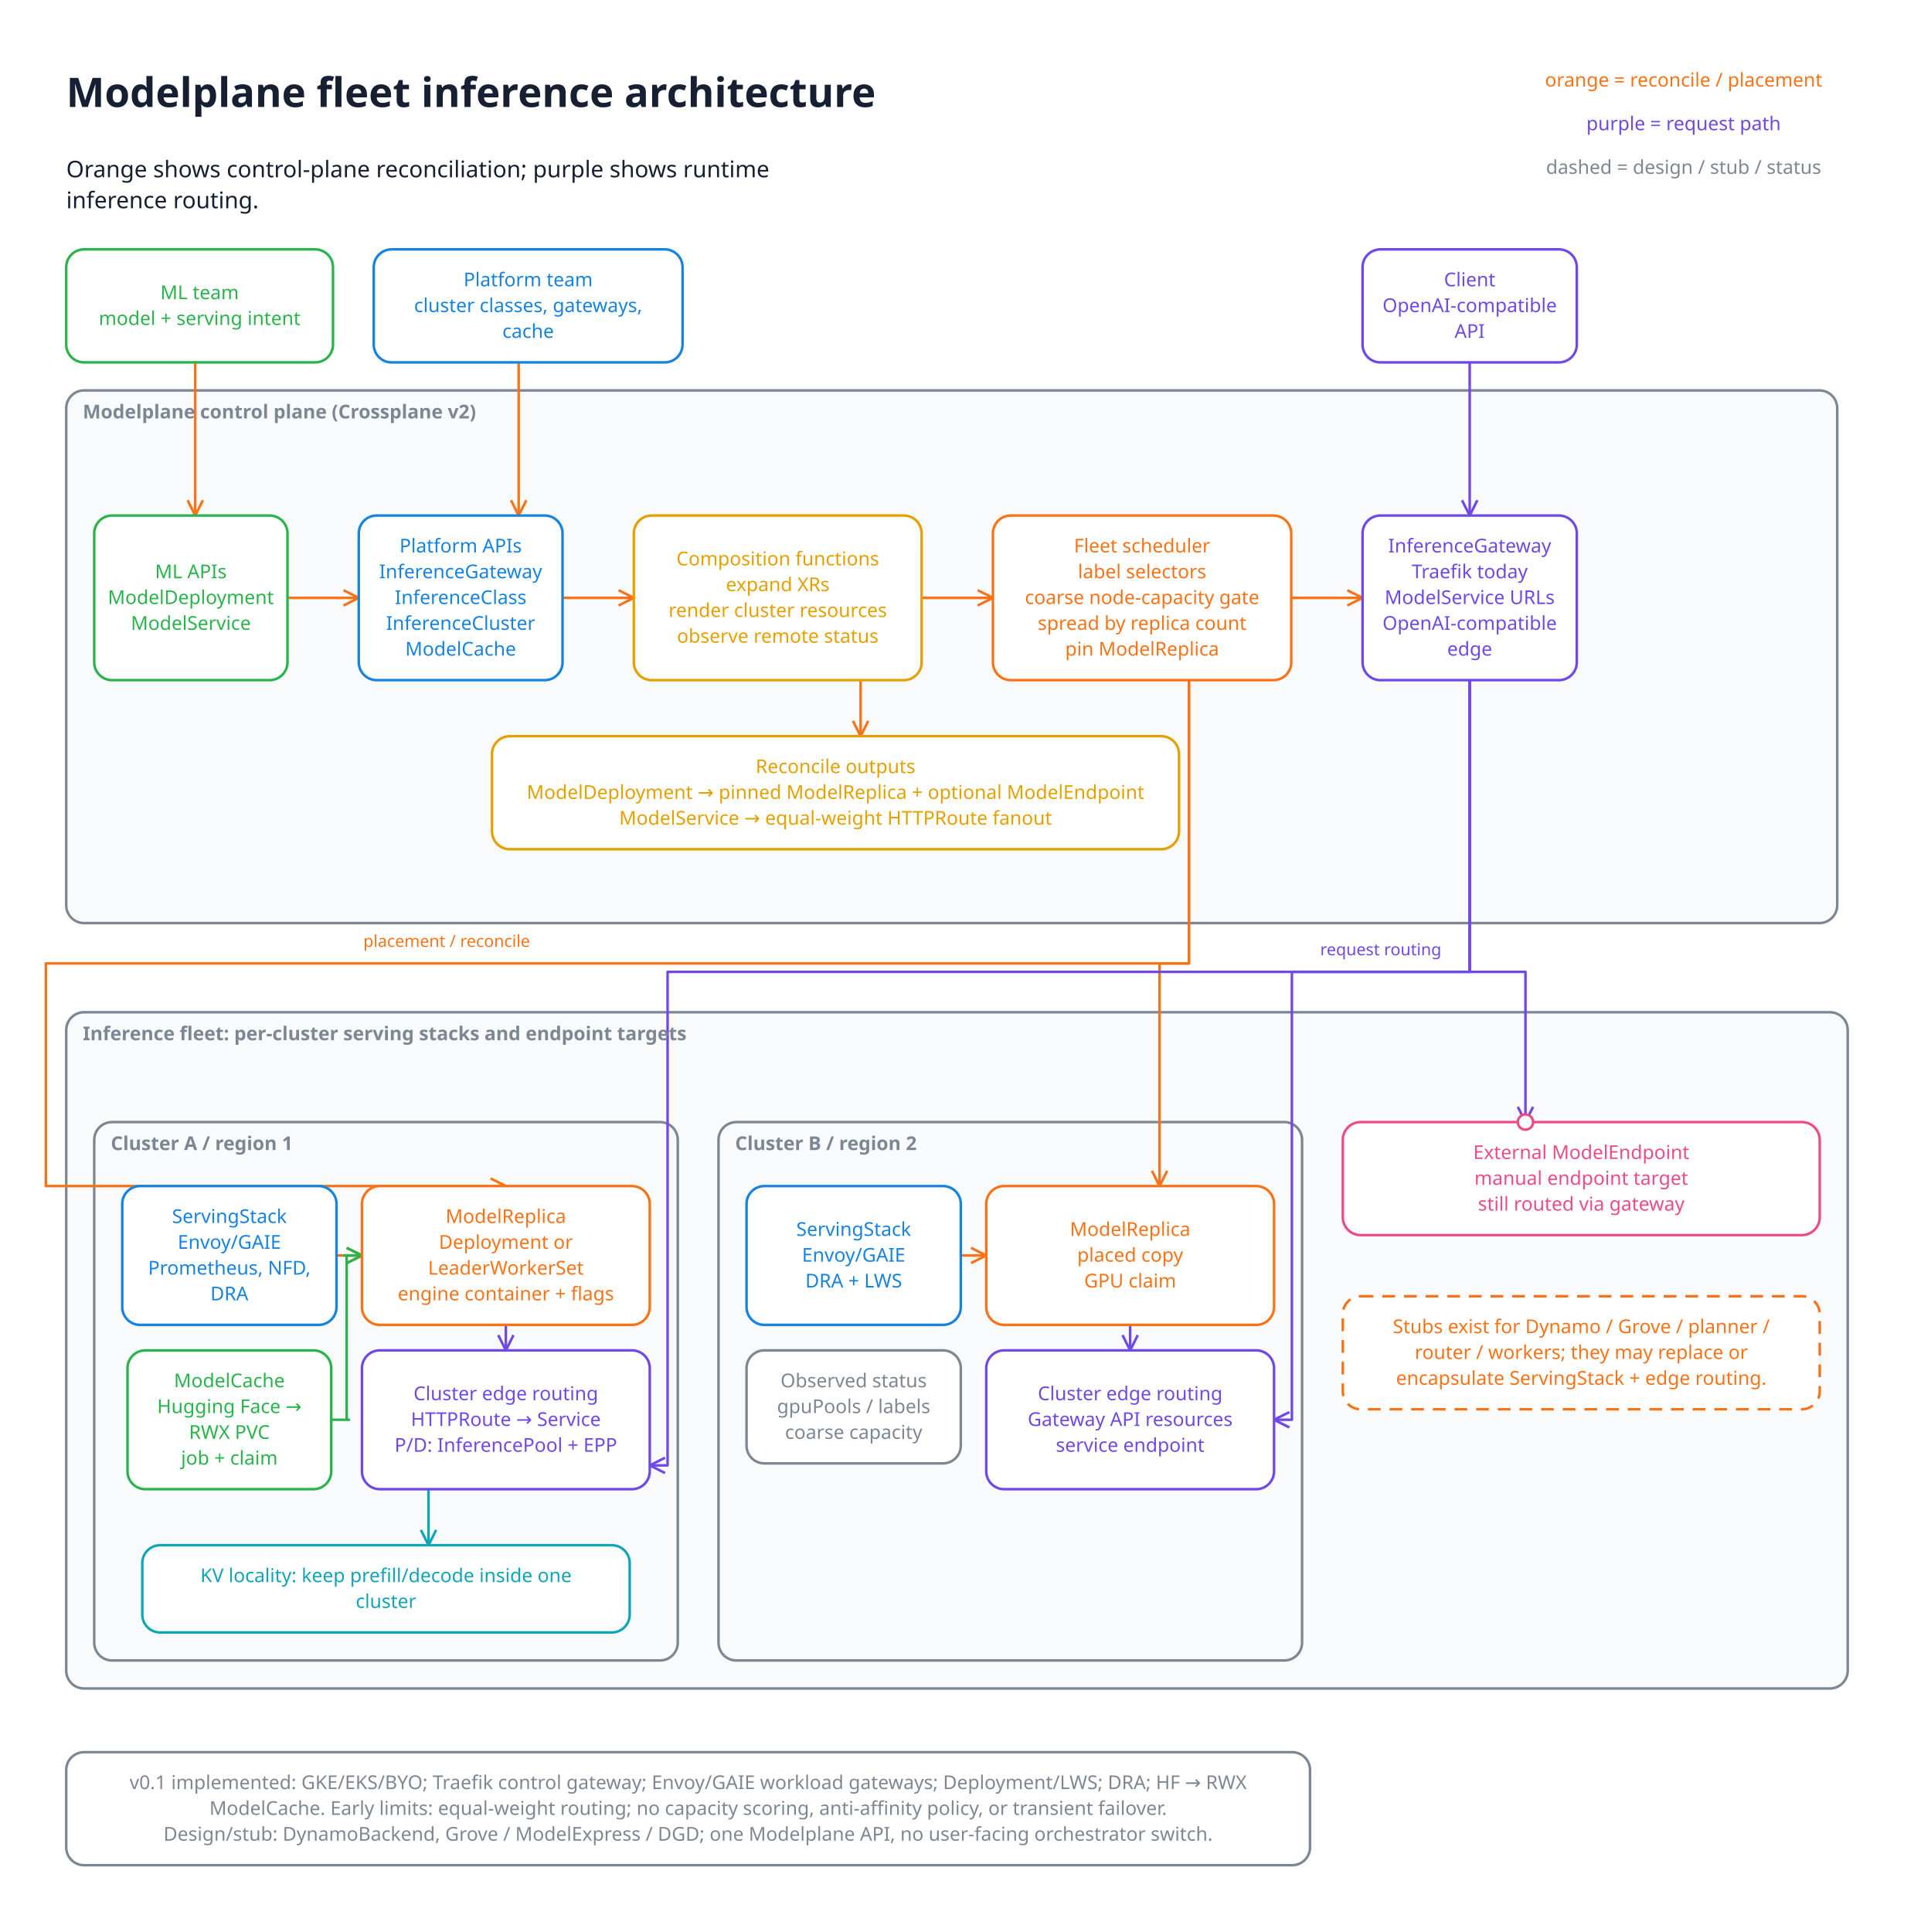
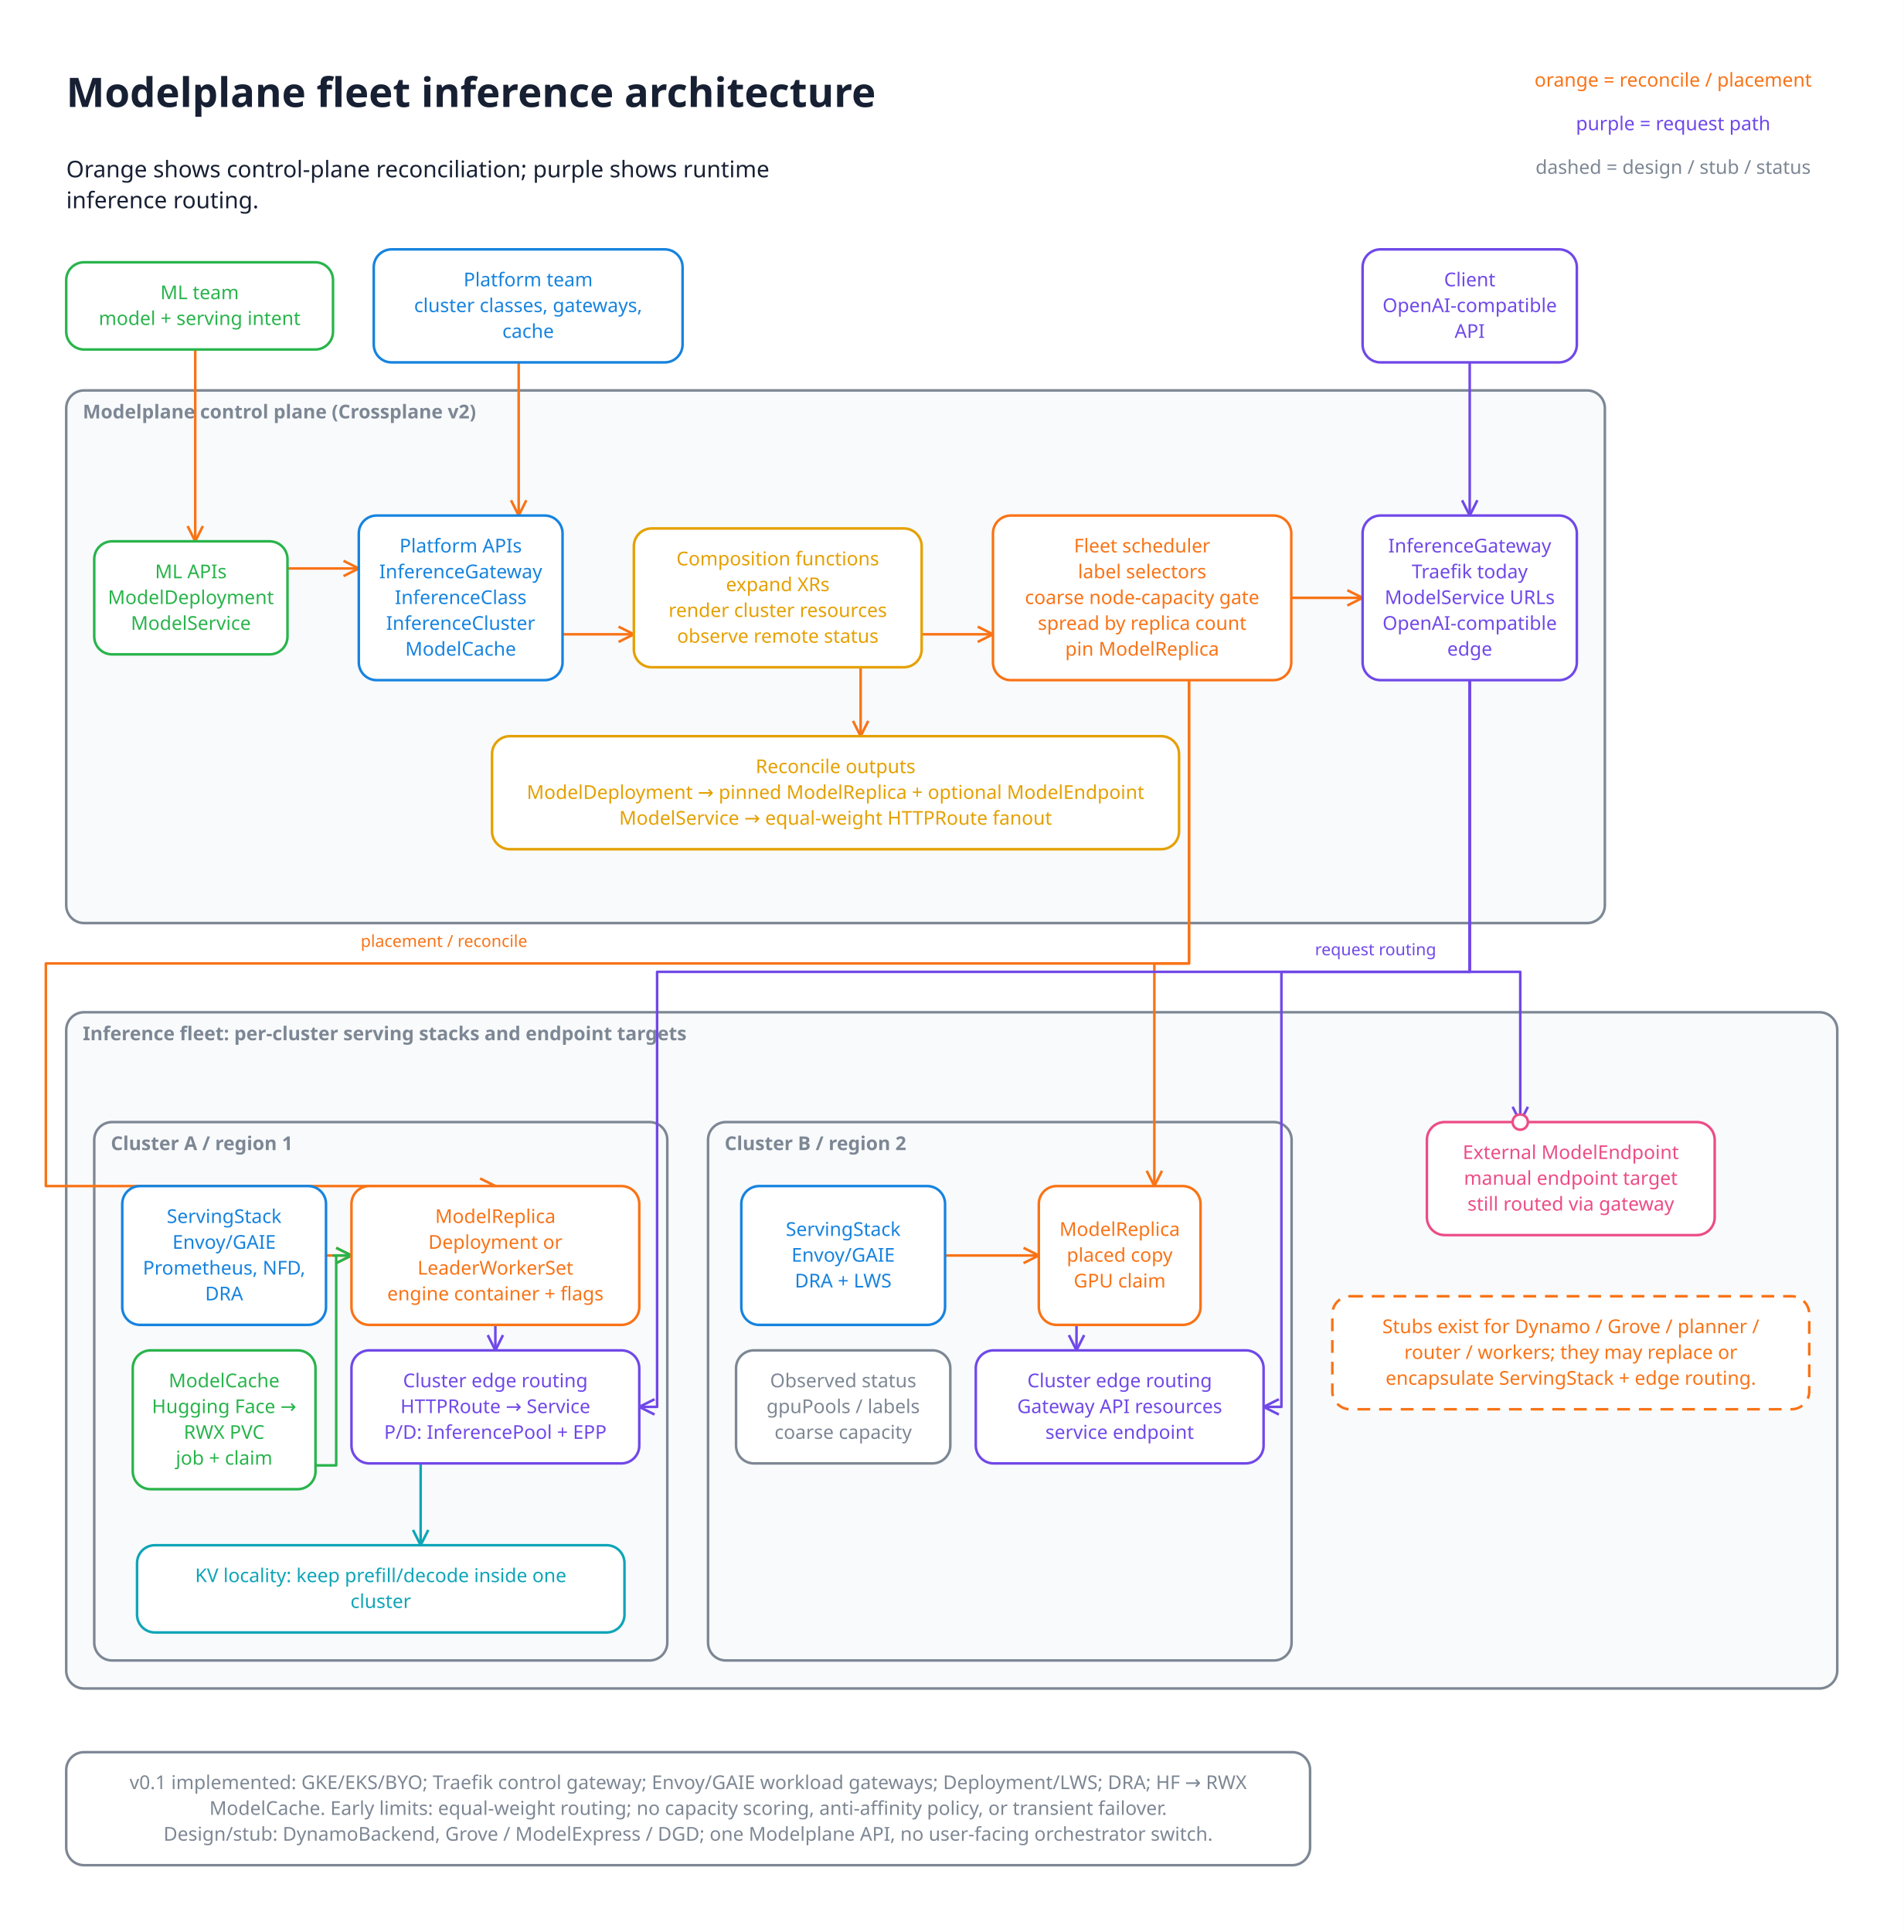
- <svg xmlns="http://www.w3.org/2000/svg" width="1503" height="1517" viewBox="0 0 1503 1517" role="img" aria-label="modelplane-fleet-inference">
+ <svg xmlns="http://www.w3.org/2000/svg" width="1495" height="1517" viewBox="0 0 1495 1517" role="img" aria-label="modelplane-fleet-inference">
  <rect width="100%" height="100%" fill="#ffffff" />
  <g id="boundaries">
-     <rect x="52" y="306.55" width="1390.75" height="418.25" rx="14" fill="#f8fafc" stroke="#7d8794" stroke-width="2" />
-     <rect x="52" y="794.8" width="1399" height="531" rx="14" fill="#f8fafc" stroke="#7d8794" stroke-width="2" />
-     <rect x="74" y="881.05" width="458.25" height="422.75" rx="14" fill="#f8fafc" stroke="#7d8794" stroke-width="2" />
-     <rect x="564.25" y="881.05" width="458.25" height="422.75" rx="14" fill="#f8fafc" stroke="#7d8794" stroke-width="2" />
+     <rect x="52" y="306.55" width="1208.25" height="418.25" rx="14" fill="#f8fafc" stroke="#7d8794" stroke-width="2" />
+     <rect x="52" y="794.8" width="1390.75" height="531" rx="14" fill="#f8fafc" stroke="#7d8794" stroke-width="2" />
+     <rect x="74" y="881.05" width="450" height="422.75" rx="14" fill="#f8fafc" stroke="#7d8794" stroke-width="2" />
+     <rect x="556" y="881.05" width="458.25" height="422.75" rx="14" fill="#f8fafc" stroke="#7d8794" stroke-width="2" />
  </g>
  <g id="corridor-dividers" />
  <g id="lines">
    <g data-line="$line-1">
-       <polyline points="225.75,469.425 281.75,469.425" fill="none" stroke="#f97316" stroke-width="2" stroke-linejoin="round" stroke-linecap="round" />
-       <path d="M 269.75 475.425 L 281.75 469.425 L 269.75 463.425" fill="none" stroke="#f97316" stroke-width="2" stroke-linejoin="round" />
+       <polyline points="225.75,446.345 281.75,446.345" fill="none" stroke="#f97316" stroke-width="2" stroke-linejoin="round" stroke-linecap="round" />
+       <path d="M 269.75 452.345 L 281.75 446.345 L 269.75 440.345" fill="none" stroke="#f97316" stroke-width="2" stroke-linejoin="round" />
    </g>
    <g data-line="$line-2">
-       <polyline points="441.75,469.425 497.75,469.425" fill="none" stroke="#f97316" stroke-width="2" stroke-linejoin="round" stroke-linecap="round" />
-       <path d="M 485.75 475.425 L 497.75 469.425 L 485.75 463.425" fill="none" stroke="#f97316" stroke-width="2" stroke-linejoin="round" />
+       <polyline points="441.75,498.045 497.75,498.045" fill="none" stroke="#f97316" stroke-width="2" stroke-linejoin="round" stroke-linecap="round" />
+       <path d="M 485.75 504.045 L 497.75 498.045 L 485.75 492.045" fill="none" stroke="#f97316" stroke-width="2" stroke-linejoin="round" />
    </g>
    <g data-line="$line-3">
-       <polyline points="723.75,469.425 779.75,469.425" fill="none" stroke="#f97316" stroke-width="2" stroke-linejoin="round" stroke-linecap="round" />
-       <path d="M 767.75 475.425 L 779.75 469.425 L 767.75 463.425" fill="none" stroke="#f97316" stroke-width="2" stroke-linejoin="round" />
+       <polyline points="723.75,498.045 779.75,498.045" fill="none" stroke="#f97316" stroke-width="2" stroke-linejoin="round" stroke-linecap="round" />
+       <path d="M 767.75 504.045 L 779.75 498.045 L 767.75 492.045" fill="none" stroke="#f97316" stroke-width="2" stroke-linejoin="round" />
    </g>
    <g data-line="$line-4">
      <polyline points="1014,469.425 1070,469.425" fill="none" stroke="#f97316" stroke-width="2" stroke-linejoin="round" stroke-linecap="round" />
      <path d="M 1058 475.425 L 1070 469.425 L 1058 463.425" fill="none" stroke="#f97316" stroke-width="2" stroke-linejoin="round" />
    </g>
    <g data-line="$line-5">
-       <polyline points="675.827,534.05 675.827,578.05" fill="none" stroke="#f97316" stroke-width="2" stroke-linejoin="round" stroke-linecap="round" />
+       <polyline points="675.827,523.925 675.827,578.05" fill="none" stroke="#f97316" stroke-width="2" stroke-linejoin="round" stroke-linecap="round" />
      <path d="M 669.827 566.05 L 675.827 578.05 L 681.827 566.05" fill="none" stroke="#f97316" stroke-width="2" stroke-linejoin="round" />
    </g>
    <g data-line="edge-to-locality">
-       <polyline points="336.518,1169.3 336.518,1213.3" fill="none" stroke="#0ea5b7" stroke-width="2" stroke-linejoin="round" stroke-linecap="round" />
-       <path d="M 330.518 1201.3 L 336.518 1213.3 L 342.518 1201.3" fill="none" stroke="#0ea5b7" stroke-width="2" stroke-linejoin="round" />
+       <polyline points="330.33,1149.05 330.33,1213.3" fill="none" stroke="#0ea5b7" stroke-width="2" stroke-linejoin="round" stroke-linecap="round" />
+       <path d="M 324.33 1201.3 L 330.33 1213.3 L 336.33 1201.3" fill="none" stroke="#0ea5b7" stroke-width="2" stroke-linejoin="round" />
    </g>
    <g data-line="stack-to-replica">
-       <polyline points="264.25,985.8 272.25,985.8 278.25,985.8 270.25,985.8 284.25,985.8" fill="none" stroke="#f97316" stroke-width="2" stroke-linejoin="round" stroke-linecap="round" />
-       <path d="M 272.25 991.8 L 284.25 985.8 L 272.25 979.8" fill="none" stroke="#f97316" stroke-width="2" stroke-linejoin="round" />
+       <polyline points="256,985.8 264,985.8 270,985.8 262,985.8 276,985.8" fill="none" stroke="#f97316" stroke-width="2" stroke-linejoin="round" stroke-linecap="round" />
+       <path d="M 264 991.8 L 276 985.8 L 264 979.8" fill="none" stroke="#f97316" stroke-width="2" stroke-linejoin="round" />
    </g>
    <g data-line="cache-to-replica">
-       <polyline points="260.125,1114.8 274.125,1114.8 272.25,1114.8 272.25,985.8 270.25,985.8 284.25,985.8" fill="none" stroke="#28b44b" stroke-width="2" stroke-linejoin="round" stroke-linecap="round" />
-       <path d="M 272.25 991.8 L 284.25 985.8 L 272.25 979.8" fill="none" stroke="#28b44b" stroke-width="2" stroke-linejoin="round" />
+       <polyline points="247.75,1150.614 264,1150.614 264,985.8 262,985.8 276,985.8" fill="none" stroke="#28b44b" stroke-width="2" stroke-linejoin="round" stroke-linecap="round" />
+       <path d="M 264 991.8 L 276 985.8 L 264 979.8" fill="none" stroke="#28b44b" stroke-width="2" stroke-linejoin="round" />
    </g>
    <g data-line="replica-to-edge">
-       <polyline points="397.25,1040.3 397.25,1054.3 397.25,1046.3 397.25,1060.3" fill="none" stroke="#7048e8" stroke-width="2" stroke-linejoin="round" stroke-linecap="round" />
-       <path d="M 391.25 1048.3 L 397.25 1060.3 L 403.25 1048.3" fill="none" stroke="#7048e8" stroke-width="2" stroke-linejoin="round" />
+       <polyline points="389,1040.3 389,1054.3 389,1046.3 389,1060.3" fill="none" stroke="#7048e8" stroke-width="2" stroke-linejoin="round" stroke-linecap="round" />
+       <path d="M 383 1048.3 L 389 1060.3 L 395 1048.3" fill="none" stroke="#7048e8" stroke-width="2" stroke-linejoin="round" />
    </g>
    <g data-line="stack-to-replica">
-       <polyline points="754.5,985.8 768.5,985.8 760.5,985.8 774.5,985.8" fill="none" stroke="#f97316" stroke-width="2" stroke-linejoin="round" stroke-linecap="round" />
-       <path d="M 762.5 991.8 L 774.5 985.8 L 762.5 979.8" fill="none" stroke="#f97316" stroke-width="2" stroke-linejoin="round" />
+       <polyline points="742.125,985.8 815.75,985.8" fill="none" stroke="#f97316" stroke-width="2" stroke-linejoin="round" stroke-linecap="round" />
+       <path d="M 803.75 991.8 L 815.75 985.8 L 803.75 979.8" fill="none" stroke="#f97316" stroke-width="2" stroke-linejoin="round" />
    </g>
    <g data-line="replica-to-edge">
-       <polyline points="887.5,1040.3 887.5,1054.3 887.5,1046.3 887.5,1060.3" fill="none" stroke="#7048e8" stroke-width="2" stroke-linejoin="round" stroke-linecap="round" />
-       <path d="M 881.5 1048.3 L 887.5 1060.3 L 893.5 1048.3" fill="none" stroke="#7048e8" stroke-width="2" stroke-linejoin="round" />
+       <polyline points="845.35,1040.3 845.35,1054.3 845.35,1046.3 845.35,1060.3" fill="none" stroke="#7048e8" stroke-width="2" stroke-linejoin="round" stroke-linecap="round" />
+       <path d="M 839.35 1048.3 L 845.35 1060.3 L 851.35 1048.3" fill="none" stroke="#7048e8" stroke-width="2" stroke-linejoin="round" />
    </g>
    <g data-line="place-cluster-a">
-       <polyline points="933.686,534.05 933.686,694.05 933.686,756.5 665.468,756.5 36,756.5 36,931.3 397.25,931.3" fill="none" stroke="#f97316" stroke-width="2" stroke-linejoin="round" stroke-linecap="round" />
-       <path d="M 385.25 937.3 L 397.25 931.3 L 385.25 925.3" fill="none" stroke="#f97316" stroke-width="2" stroke-linejoin="round" />
+       <polyline points="933.686,534.05 933.686,694.05 933.686,756.5 661.343,756.5 36,756.5 36,931.3 389,931.3" fill="none" stroke="#f97316" stroke-width="2" stroke-linejoin="round" stroke-linecap="round" />
+       <path d="M 377 937.3 L 389 931.3 L 377 925.3" fill="none" stroke="#f97316" stroke-width="2" stroke-linejoin="round" />
    </g>
    <g data-line="place-cluster-b">
-       <polyline points="933.686,534.05 933.686,694.05 933.686,756.5 910.593,756.5 910.593,806.8 910.593,931.3" fill="none" stroke="#f97316" stroke-width="2" stroke-linejoin="round" stroke-linecap="round" />
-       <path d="M 904.593 919.3 L 910.593 931.3 L 916.593 919.3" fill="none" stroke="#f97316" stroke-width="2" stroke-linejoin="round" />
+       <polyline points="933.686,534.05 933.686,694.05 933.686,756.5 906.468,756.5 906.468,806.8 906.468,931.3" fill="none" stroke="#f97316" stroke-width="2" stroke-linejoin="round" stroke-linecap="round" />
+       <path d="M 900.468 919.3 L 906.468 931.3 L 912.468 919.3" fill="none" stroke="#f97316" stroke-width="2" stroke-linejoin="round" />
    </g>
    <g data-line="request-cluster-a">
-       <polyline points="1154.125,534.05 1154.125,694.05 1154.125,763.1 524.25,763.1 524.25,1150.614 510.25,1150.614" fill="none" stroke="#7048e8" stroke-width="2" stroke-linejoin="round" stroke-linecap="round" />
-       <path d="M 522.25 1144.614 L 510.25 1150.614 L 522.25 1156.614" fill="none" stroke="#7048e8" stroke-width="2" stroke-linejoin="round" />
+       <polyline points="1154.125,534.05 1154.125,694.05 1154.125,763.1 516,763.1 516,1104.675 502,1104.675" fill="none" stroke="#7048e8" stroke-width="2" stroke-linejoin="round" stroke-linecap="round" />
+       <path d="M 514 1098.675 L 502 1104.675 L 514 1110.675" fill="none" stroke="#7048e8" stroke-width="2" stroke-linejoin="round" />
    </g>
    <g data-line="request-cluster-b">
-       <polyline points="1154.125,534.05 1154.125,694.05 1154.125,763.1 1014.5,763.1 1014.5,1114.8 1000.5,1114.8" fill="none" stroke="#7048e8" stroke-width="2" stroke-linejoin="round" stroke-linecap="round" />
-       <path d="M 1012.5 1108.8 L 1000.5 1114.8 L 1012.5 1120.8" fill="none" stroke="#7048e8" stroke-width="2" stroke-linejoin="round" />
+       <polyline points="1154.125,534.05 1154.125,694.05 1154.125,763.1 1006.25,763.1 1006.25,1104.675 992.25,1104.675" fill="none" stroke="#7048e8" stroke-width="2" stroke-linejoin="round" stroke-linecap="round" />
+       <path d="M 1004.25 1098.675 L 992.25 1104.675 L 1004.25 1110.675" fill="none" stroke="#7048e8" stroke-width="2" stroke-linejoin="round" />
    </g>
    <g data-line="request-external">
-       <polyline points="1154.125,534.05 1154.125,694.05 1154.125,763.1 1197.938,763.1 1197.938,818.8 1197.938,881.05" fill="none" stroke="#7048e8" stroke-width="2" stroke-linejoin="round" stroke-linecap="round" />
-       <path d="M 1191.938 869.05 L 1197.938 881.05 L 1203.938 869.05" fill="none" stroke="#7048e8" stroke-width="2" stroke-linejoin="round" />
+       <polyline points="1154.125,534.05 1154.125,694.05 1154.125,763.1 1193.812,763.1 1193.812,818.8 1193.812,881.05" fill="none" stroke="#7048e8" stroke-width="2" stroke-linejoin="round" stroke-linecap="round" />
+       <path d="M 1187.812 869.05 L 1193.812 881.05 L 1199.812 869.05" fill="none" stroke="#7048e8" stroke-width="2" stroke-linejoin="round" />
    </g>
    <g data-line="$line-17">
-       <polyline points="153.312,284.55 153.312,298.55 153.312,283.55 153.312,404.8" fill="none" stroke="#f97316" stroke-width="2" stroke-linejoin="round" stroke-linecap="round" />
-       <path d="M 147.312 392.8 L 153.312 404.8 L 159.312 392.8" fill="none" stroke="#f97316" stroke-width="2" stroke-linejoin="round" />
+       <polyline points="153.312,274.425 153.312,288.425 153.312,283.55 153.312,425.05" fill="none" stroke="#f97316" stroke-width="2" stroke-linejoin="round" stroke-linecap="round" />
+       <path d="M 147.312 413.05 L 153.312 425.05 L 159.312 413.05" fill="none" stroke="#f97316" stroke-width="2" stroke-linejoin="round" />
    </g>
    <g data-line="$line-18">
      <polyline points="407.304,284.55 407.304,298.55 407.304,295.55 407.304,404.8" fill="none" stroke="#f97316" stroke-width="2" stroke-linejoin="round" stroke-linecap="round" />
      <path d="M 401.304 392.8 L 407.304 404.8 L 413.304 392.8" fill="none" stroke="#f97316" stroke-width="2" stroke-linejoin="round" />
    </g>
    <g data-line="$line-19">
      <polyline points="1154.125,284.55 1154.125,404.8" fill="none" stroke="#7048e8" stroke-width="2" stroke-linejoin="round" stroke-linecap="round" />
      <path d="M 1148.125 392.8 L 1154.125 404.8 L 1160.125 392.8" fill="none" stroke="#7048e8" stroke-width="2" stroke-linejoin="round" />
    </g>
  </g>
  <g id="objects">
-     <rect x="52" y="195.8" width="209.5" height="88.75" rx="14" fill="#ffffff" stroke="#28b44b" stroke-width="2" />
+     <rect x="52" y="205.925" width="209.5" height="68.5" rx="14" fill="#ffffff" stroke="#28b44b" stroke-width="2" />
    <rect x="293.5" y="195.8" width="242.5" height="88.75" rx="14" fill="#ffffff" stroke="#1683df" stroke-width="2" />
    <rect x="1070" y="195.8" width="168.25" height="88.75" rx="14" fill="#ffffff" stroke="#7048e8" stroke-width="2" />
-     <rect x="74" y="404.8" width="151.75" height="129.25" rx="14" fill="#ffffff" stroke="#28b44b" stroke-width="2" />
+     <rect x="74" y="425.05" width="151.75" height="88.75" rx="14" fill="#ffffff" stroke="#28b44b" stroke-width="2" />
    <rect x="281.75" y="404.8" width="160" height="129.25" rx="14" fill="#ffffff" stroke="#1683df" stroke-width="2" />
-     <rect x="497.75" y="404.8" width="226" height="129.25" rx="14" fill="#ffffff" stroke="#e5a000" stroke-width="2" />
+     <rect x="497.75" y="414.925" width="226" height="109" rx="14" fill="#ffffff" stroke="#e5a000" stroke-width="2" />
    <rect x="779.75" y="404.8" width="234.25" height="129.25" rx="14" fill="#ffffff" stroke="#f97316" stroke-width="2" />
    <rect x="1070" y="404.8" width="168.25" height="129.25" rx="14" fill="#ffffff" stroke="#7048e8" stroke-width="2" />
    <rect x="386.375" y="578.05" width="539.5" height="88.75" rx="14" fill="#ffffff" stroke="#e5a000" stroke-width="2" />
-     <rect x="96" y="931.3" width="168.25" height="109" rx="14" fill="#ffffff" stroke="#1683df" stroke-width="2" />
-     <rect x="284.25" y="931.3" width="226" height="109" rx="14" fill="#ffffff" stroke="#f97316" stroke-width="2" />
-     <rect x="100.125" y="1060.3" width="160" height="109" rx="14" fill="#ffffff" stroke="#28b44b" stroke-width="2" />
-     <rect x="284.25" y="1060.3" width="226" height="109" rx="14" fill="#ffffff" stroke="#7048e8" stroke-width="2" />
-     <rect x="111.75" y="1213.3" width="382.75" height="68.5" rx="14" fill="#ffffff" stroke="#0ea5b7" stroke-width="2" />
-     <rect x="586.25" y="931.3" width="168.25" height="109" rx="14" fill="#ffffff" stroke="#1683df" stroke-width="2" />
-     <rect x="774.5" y="931.3" width="226" height="109" rx="14" fill="#ffffff" stroke="#f97316" stroke-width="2" />
-     <rect x="586.25" y="1060.3" width="168.25" height="88.75" rx="14" fill="#ffffff" stroke="#7d8794" stroke-width="2" />
-     <rect x="774.5" y="1060.3" width="226" height="109" rx="14" fill="#ffffff" stroke="#7048e8" stroke-width="2" />
-     <rect x="1054.5" y="881.05" width="374.5" height="88.75" rx="14" fill="#ffffff" stroke="#ec4c86" stroke-width="2" />
-     <rect x="1054.5" y="1017.8" width="374.5" height="88.75" rx="14" fill="#ffffff" stroke="#f97316" stroke-width="2" stroke-dasharray="10 7" />
+     <rect x="96" y="931.3" width="160" height="109" rx="14" fill="#ffffff" stroke="#1683df" stroke-width="2" />
+     <rect x="276" y="931.3" width="226" height="109" rx="14" fill="#ffffff" stroke="#f97316" stroke-width="2" />
+     <rect x="104.25" y="1060.3" width="143.5" height="109" rx="14" fill="#ffffff" stroke="#28b44b" stroke-width="2" />
+     <rect x="276" y="1060.3" width="226" height="88.75" rx="14" fill="#ffffff" stroke="#7048e8" stroke-width="2" />
+     <rect x="107.625" y="1213.3" width="382.75" height="68.5" rx="14" fill="#ffffff" stroke="#0ea5b7" stroke-width="2" />
+     <rect x="582.125" y="931.3" width="160" height="109" rx="14" fill="#ffffff" stroke="#1683df" stroke-width="2" />
+     <rect x="815.75" y="931.3" width="127" height="109" rx="14" fill="#ffffff" stroke="#f97316" stroke-width="2" />
+     <rect x="578" y="1060.3" width="168.25" height="88.75" rx="14" fill="#ffffff" stroke="#7d8794" stroke-width="2" />
+     <rect x="766.25" y="1060.3" width="226" height="88.75" rx="14" fill="#ffffff" stroke="#7048e8" stroke-width="2" />
+     <rect x="1120.5" y="881.05" width="226" height="88.75" rx="14" fill="#ffffff" stroke="#ec4c86" stroke-width="2" />
+     <rect x="1046.25" y="1017.8" width="374.5" height="88.75" rx="14" fill="#ffffff" stroke="#f97316" stroke-width="2" stroke-dasharray="10 7" />
    <rect x="52" y="1375.8" width="976.75" height="88.75" rx="14" fill="#ffffff" stroke="#7d8794" stroke-width="2" />
  </g>
  <g id="ports">
-     <circle cx="1197.938" cy="881.05" r="6" fill="white" stroke="#ec4c86" stroke-width="2" />
+     <circle cx="1193.812" cy="881.05" r="6" fill="white" stroke="#ec4c86" stroke-width="2" />
  </g>
  <g id="text">
    <text x="52" y="84" text-anchor="start" fill="#172033" font-family="ui-rounded, 'Comic Sans MS', sans-serif" font-size="32" font-weight="700">Modelplane fleet inference architecture</text>
    <text x="52" y="139.2" text-anchor="start" fill="#172033" font-family="ui-rounded, 'Comic Sans MS', sans-serif" font-size="18" font-weight="450">Orange shows control-plane reconciliation; purple shows runtime</text>
    <text x="52" y="163.5" text-anchor="start" fill="#172033" font-family="ui-rounded, 'Comic Sans MS', sans-serif" font-size="18" font-weight="450">inference routing.</text>
-     <text x="1322.125" y="68" text-anchor="middle" fill="#f97316" font-family="ui-rounded, 'Comic Sans MS', sans-serif" font-size="15" font-weight="450">orange = reconcile / placement</text>
-     <text x="1322.125" y="102.25" text-anchor="middle" fill="#7048e8" font-family="ui-rounded, 'Comic Sans MS', sans-serif" font-size="15" font-weight="450">purple = request path</text>
-     <text x="1322.125" y="136.5" text-anchor="middle" fill="#7d8794" font-family="ui-rounded, 'Comic Sans MS', sans-serif" font-size="15" font-weight="450">dashed = design / stub / status</text>
+     <text x="1313.875" y="68" text-anchor="middle" fill="#f97316" font-family="ui-rounded, 'Comic Sans MS', sans-serif" font-size="15" font-weight="450">orange = reconcile / placement</text>
+     <text x="1313.875" y="102.25" text-anchor="middle" fill="#7048e8" font-family="ui-rounded, 'Comic Sans MS', sans-serif" font-size="15" font-weight="450">purple = request path</text>
+     <text x="1313.875" y="136.5" text-anchor="middle" fill="#7d8794" font-family="ui-rounded, 'Comic Sans MS', sans-serif" font-size="15" font-weight="450">dashed = design / stub / status</text>
    <text x="156.75" y="234.925" text-anchor="middle" fill="#28b44b" font-family="ui-rounded, 'Comic Sans MS', sans-serif" font-size="15" font-weight="450">ML team</text>
    <text x="156.75" y="255.175" text-anchor="middle" fill="#28b44b" font-family="ui-rounded, 'Comic Sans MS', sans-serif" font-size="15" font-weight="450">model + serving intent</text>
    <text x="414.75" y="224.8" text-anchor="middle" fill="#1683df" font-family="ui-rounded, 'Comic Sans MS', sans-serif" font-size="15" font-weight="450">Platform team</text>
    <text x="414.75" y="245.05" text-anchor="middle" fill="#1683df" font-family="ui-rounded, 'Comic Sans MS', sans-serif" font-size="15" font-weight="450">cluster classes, gateways,</text>
    <text x="414.75" y="265.3" text-anchor="middle" fill="#1683df" font-family="ui-rounded, 'Comic Sans MS', sans-serif" font-size="15" font-weight="450">cache</text>
    <text x="1154.125" y="224.8" text-anchor="middle" fill="#7048e8" font-family="ui-rounded, 'Comic Sans MS', sans-serif" font-size="15" font-weight="450">Client</text>
    <text x="1154.125" y="245.05" text-anchor="middle" fill="#7048e8" font-family="ui-rounded, 'Comic Sans MS', sans-serif" font-size="15" font-weight="450">OpenAI-compatible</text>
    <text x="1154.125" y="265.3" text-anchor="middle" fill="#7048e8" font-family="ui-rounded, 'Comic Sans MS', sans-serif" font-size="15" font-weight="450">API</text>
    <text x="65" y="328.55" text-anchor="start" fill="#7d8794" font-family="ui-rounded, 'Comic Sans MS', sans-serif" font-size="15" font-weight="700">Modelplane control plane (Crossplane v2)</text>
    <text x="149.875" y="454.05" text-anchor="middle" fill="#28b44b" font-family="ui-rounded, 'Comic Sans MS', sans-serif" font-size="15" font-weight="450">ML APIs</text>
    <text x="149.875" y="474.3" text-anchor="middle" fill="#28b44b" font-family="ui-rounded, 'Comic Sans MS', sans-serif" font-size="15" font-weight="450">ModelDeployment</text>
    <text x="149.875" y="494.55" text-anchor="middle" fill="#28b44b" font-family="ui-rounded, 'Comic Sans MS', sans-serif" font-size="15" font-weight="450">ModelService</text>
    <text x="361.75" y="433.8" text-anchor="middle" fill="#1683df" font-family="ui-rounded, 'Comic Sans MS', sans-serif" font-size="15" font-weight="450">Platform APIs</text>
    <text x="361.75" y="454.05" text-anchor="middle" fill="#1683df" font-family="ui-rounded, 'Comic Sans MS', sans-serif" font-size="15" font-weight="450">InferenceGateway</text>
    <text x="361.75" y="474.3" text-anchor="middle" fill="#1683df" font-family="ui-rounded, 'Comic Sans MS', sans-serif" font-size="15" font-weight="450">InferenceClass</text>
    <text x="361.75" y="494.55" text-anchor="middle" fill="#1683df" font-family="ui-rounded, 'Comic Sans MS', sans-serif" font-size="15" font-weight="450">InferenceCluster</text>
    <text x="361.75" y="514.8" text-anchor="middle" fill="#1683df" font-family="ui-rounded, 'Comic Sans MS', sans-serif" font-size="15" font-weight="450">ModelCache</text>
    <text x="610.75" y="443.925" text-anchor="middle" fill="#e5a000" font-family="ui-rounded, 'Comic Sans MS', sans-serif" font-size="15" font-weight="450">Composition functions</text>
    <text x="610.75" y="464.175" text-anchor="middle" fill="#e5a000" font-family="ui-rounded, 'Comic Sans MS', sans-serif" font-size="15" font-weight="450">expand XRs</text>
    <text x="610.75" y="484.425" text-anchor="middle" fill="#e5a000" font-family="ui-rounded, 'Comic Sans MS', sans-serif" font-size="15" font-weight="450">render cluster resources</text>
    <text x="610.75" y="504.675" text-anchor="middle" fill="#e5a000" font-family="ui-rounded, 'Comic Sans MS', sans-serif" font-size="15" font-weight="450">observe remote status</text>
    <text x="896.875" y="433.8" text-anchor="middle" fill="#f97316" font-family="ui-rounded, 'Comic Sans MS', sans-serif" font-size="15" font-weight="450">Fleet scheduler</text>
    <text x="896.875" y="454.05" text-anchor="middle" fill="#f97316" font-family="ui-rounded, 'Comic Sans MS', sans-serif" font-size="15" font-weight="450">label selectors</text>
    <text x="896.875" y="474.3" text-anchor="middle" fill="#f97316" font-family="ui-rounded, 'Comic Sans MS', sans-serif" font-size="15" font-weight="450">coarse node-capacity gate</text>
    <text x="896.875" y="494.55" text-anchor="middle" fill="#f97316" font-family="ui-rounded, 'Comic Sans MS', sans-serif" font-size="15" font-weight="450">spread by replica count</text>
    <text x="896.875" y="514.8" text-anchor="middle" fill="#f97316" font-family="ui-rounded, 'Comic Sans MS', sans-serif" font-size="15" font-weight="450">pin ModelReplica</text>
    <text x="1154.125" y="433.8" text-anchor="middle" fill="#7048e8" font-family="ui-rounded, 'Comic Sans MS', sans-serif" font-size="15" font-weight="450">InferenceGateway</text>
    <text x="1154.125" y="454.05" text-anchor="middle" fill="#7048e8" font-family="ui-rounded, 'Comic Sans MS', sans-serif" font-size="15" font-weight="450">Traefik today</text>
    <text x="1154.125" y="474.3" text-anchor="middle" fill="#7048e8" font-family="ui-rounded, 'Comic Sans MS', sans-serif" font-size="15" font-weight="450">ModelService URLs</text>
    <text x="1154.125" y="494.55" text-anchor="middle" fill="#7048e8" font-family="ui-rounded, 'Comic Sans MS', sans-serif" font-size="15" font-weight="450">OpenAI-compatible</text>
    <text x="1154.125" y="514.8" text-anchor="middle" fill="#7048e8" font-family="ui-rounded, 'Comic Sans MS', sans-serif" font-size="15" font-weight="450">edge</text>
    <text x="656.125" y="607.05" text-anchor="middle" fill="#e5a000" font-family="ui-rounded, 'Comic Sans MS', sans-serif" font-size="15" font-weight="450">Reconcile outputs</text>
    <text x="656.125" y="627.3" text-anchor="middle" fill="#e5a000" font-family="ui-rounded, 'Comic Sans MS', sans-serif" font-size="15" font-weight="450">ModelDeployment → pinned ModelReplica + optional ModelEndpoint</text>
    <text x="656.125" y="647.55" text-anchor="middle" fill="#e5a000" font-family="ui-rounded, 'Comic Sans MS', sans-serif" font-size="15" font-weight="450">ModelService → equal-weight HTTPRoute fanout</text>
    <text x="65" y="816.8" text-anchor="start" fill="#7d8794" font-family="ui-rounded, 'Comic Sans MS', sans-serif" font-size="15" font-weight="700">Inference fleet: per-cluster serving stacks and endpoint targets</text>
    <text x="87" y="903.05" text-anchor="start" fill="#7d8794" font-family="ui-rounded, 'Comic Sans MS', sans-serif" font-size="15" font-weight="700">Cluster A / region 1</text>
-     <text x="180.125" y="960.3" text-anchor="middle" fill="#1683df" font-family="ui-rounded, 'Comic Sans MS', sans-serif" font-size="15" font-weight="450">ServingStack</text>
-     <text x="180.125" y="980.55" text-anchor="middle" fill="#1683df" font-family="ui-rounded, 'Comic Sans MS', sans-serif" font-size="15" font-weight="450">Envoy/GAIE</text>
-     <text x="180.125" y="1000.8" text-anchor="middle" fill="#1683df" font-family="ui-rounded, 'Comic Sans MS', sans-serif" font-size="15" font-weight="450">Prometheus, NFD,</text>
-     <text x="180.125" y="1021.05" text-anchor="middle" fill="#1683df" font-family="ui-rounded, 'Comic Sans MS', sans-serif" font-size="15" font-weight="450">DRA</text>
-     <text x="397.25" y="960.3" text-anchor="middle" fill="#f97316" font-family="ui-rounded, 'Comic Sans MS', sans-serif" font-size="15" font-weight="450">ModelReplica</text>
-     <text x="397.25" y="980.55" text-anchor="middle" fill="#f97316" font-family="ui-rounded, 'Comic Sans MS', sans-serif" font-size="15" font-weight="450">Deployment or</text>
-     <text x="397.25" y="1000.8" text-anchor="middle" fill="#f97316" font-family="ui-rounded, 'Comic Sans MS', sans-serif" font-size="15" font-weight="450">LeaderWorkerSet</text>
-     <text x="397.25" y="1021.05" text-anchor="middle" fill="#f97316" font-family="ui-rounded, 'Comic Sans MS', sans-serif" font-size="15" font-weight="450">engine container + flags</text>
-     <text x="180.125" y="1089.3" text-anchor="middle" fill="#28b44b" font-family="ui-rounded, 'Comic Sans MS', sans-serif" font-size="15" font-weight="450">ModelCache</text>
-     <text x="180.125" y="1109.55" text-anchor="middle" fill="#28b44b" font-family="ui-rounded, 'Comic Sans MS', sans-serif" font-size="15" font-weight="450">Hugging Face →</text>
-     <text x="180.125" y="1129.8" text-anchor="middle" fill="#28b44b" font-family="ui-rounded, 'Comic Sans MS', sans-serif" font-size="15" font-weight="450">RWX PVC</text>
-     <text x="180.125" y="1150.05" text-anchor="middle" fill="#28b44b" font-family="ui-rounded, 'Comic Sans MS', sans-serif" font-size="15" font-weight="450">job + claim</text>
-     <text x="397.25" y="1099.425" text-anchor="middle" fill="#7048e8" font-family="ui-rounded, 'Comic Sans MS', sans-serif" font-size="15" font-weight="450">Cluster edge routing</text>
-     <text x="397.25" y="1119.675" text-anchor="middle" fill="#7048e8" font-family="ui-rounded, 'Comic Sans MS', sans-serif" font-size="15" font-weight="450">HTTPRoute → Service</text>
-     <text x="397.25" y="1139.925" text-anchor="middle" fill="#7048e8" font-family="ui-rounded, 'Comic Sans MS', sans-serif" font-size="15" font-weight="450">P/D: InferencePool + EPP</text>
-     <text x="303.125" y="1242.3" text-anchor="middle" fill="#0ea5b7" font-family="ui-rounded, 'Comic Sans MS', sans-serif" font-size="15" font-weight="450">KV locality: keep prefill/decode inside one</text>
-     <text x="303.125" y="1262.55" text-anchor="middle" fill="#0ea5b7" font-family="ui-rounded, 'Comic Sans MS', sans-serif" font-size="15" font-weight="450">cluster</text>
-     <text x="577.25" y="903.05" text-anchor="start" fill="#7d8794" font-family="ui-rounded, 'Comic Sans MS', sans-serif" font-size="15" font-weight="700">Cluster B / region 2</text>
-     <text x="670.375" y="970.425" text-anchor="middle" fill="#1683df" font-family="ui-rounded, 'Comic Sans MS', sans-serif" font-size="15" font-weight="450">ServingStack</text>
-     <text x="670.375" y="990.675" text-anchor="middle" fill="#1683df" font-family="ui-rounded, 'Comic Sans MS', sans-serif" font-size="15" font-weight="450">Envoy/GAIE</text>
-     <text x="670.375" y="1010.925" text-anchor="middle" fill="#1683df" font-family="ui-rounded, 'Comic Sans MS', sans-serif" font-size="15" font-weight="450">DRA + LWS</text>
-     <text x="887.5" y="970.425" text-anchor="middle" fill="#f97316" font-family="ui-rounded, 'Comic Sans MS', sans-serif" font-size="15" font-weight="450">ModelReplica</text>
-     <text x="887.5" y="990.675" text-anchor="middle" fill="#f97316" font-family="ui-rounded, 'Comic Sans MS', sans-serif" font-size="15" font-weight="450">placed copy</text>
-     <text x="887.5" y="1010.925" text-anchor="middle" fill="#f97316" font-family="ui-rounded, 'Comic Sans MS', sans-serif" font-size="15" font-weight="450">GPU claim</text>
-     <text x="670.375" y="1089.3" text-anchor="middle" fill="#7d8794" font-family="ui-rounded, 'Comic Sans MS', sans-serif" font-size="15" font-weight="450">Observed status</text>
-     <text x="670.375" y="1109.55" text-anchor="middle" fill="#7d8794" font-family="ui-rounded, 'Comic Sans MS', sans-serif" font-size="15" font-weight="450">gpuPools / labels</text>
-     <text x="670.375" y="1129.8" text-anchor="middle" fill="#7d8794" font-family="ui-rounded, 'Comic Sans MS', sans-serif" font-size="15" font-weight="450">coarse capacity</text>
-     <text x="887.5" y="1099.425" text-anchor="middle" fill="#7048e8" font-family="ui-rounded, 'Comic Sans MS', sans-serif" font-size="15" font-weight="450">Cluster edge routing</text>
-     <text x="887.5" y="1119.675" text-anchor="middle" fill="#7048e8" font-family="ui-rounded, 'Comic Sans MS', sans-serif" font-size="15" font-weight="450">Gateway API resources</text>
-     <text x="887.5" y="1139.925" text-anchor="middle" fill="#7048e8" font-family="ui-rounded, 'Comic Sans MS', sans-serif" font-size="15" font-weight="450">service endpoint</text>
-     <text x="1241.75" y="910.05" text-anchor="middle" fill="#ec4c86" font-family="ui-rounded, 'Comic Sans MS', sans-serif" font-size="15" font-weight="450">External ModelEndpoint</text>
-     <text x="1241.75" y="930.3" text-anchor="middle" fill="#ec4c86" font-family="ui-rounded, 'Comic Sans MS', sans-serif" font-size="15" font-weight="450">manual endpoint target</text>
-     <text x="1241.75" y="950.55" text-anchor="middle" fill="#ec4c86" font-family="ui-rounded, 'Comic Sans MS', sans-serif" font-size="15" font-weight="450">still routed via gateway</text>
-     <text x="1241.75" y="1046.8" text-anchor="middle" fill="#f97316" font-family="ui-rounded, 'Comic Sans MS', sans-serif" font-size="15" font-weight="450">Stubs exist for Dynamo / Grove / planner /</text>
-     <text x="1241.75" y="1067.05" text-anchor="middle" fill="#f97316" font-family="ui-rounded, 'Comic Sans MS', sans-serif" font-size="15" font-weight="450">router / workers; they may replace or</text>
-     <text x="1241.75" y="1087.3" text-anchor="middle" fill="#f97316" font-family="ui-rounded, 'Comic Sans MS', sans-serif" font-size="15" font-weight="450">encapsulate ServingStack + edge routing.</text>
+     <text x="176" y="960.3" text-anchor="middle" fill="#1683df" font-family="ui-rounded, 'Comic Sans MS', sans-serif" font-size="15" font-weight="450">ServingStack</text>
+     <text x="176" y="980.55" text-anchor="middle" fill="#1683df" font-family="ui-rounded, 'Comic Sans MS', sans-serif" font-size="15" font-weight="450">Envoy/GAIE</text>
+     <text x="176" y="1000.8" text-anchor="middle" fill="#1683df" font-family="ui-rounded, 'Comic Sans MS', sans-serif" font-size="15" font-weight="450">Prometheus, NFD,</text>
+     <text x="176" y="1021.05" text-anchor="middle" fill="#1683df" font-family="ui-rounded, 'Comic Sans MS', sans-serif" font-size="15" font-weight="450">DRA</text>
+     <text x="389" y="960.3" text-anchor="middle" fill="#f97316" font-family="ui-rounded, 'Comic Sans MS', sans-serif" font-size="15" font-weight="450">ModelReplica</text>
+     <text x="389" y="980.55" text-anchor="middle" fill="#f97316" font-family="ui-rounded, 'Comic Sans MS', sans-serif" font-size="15" font-weight="450">Deployment or</text>
+     <text x="389" y="1000.8" text-anchor="middle" fill="#f97316" font-family="ui-rounded, 'Comic Sans MS', sans-serif" font-size="15" font-weight="450">LeaderWorkerSet</text>
+     <text x="389" y="1021.05" text-anchor="middle" fill="#f97316" font-family="ui-rounded, 'Comic Sans MS', sans-serif" font-size="15" font-weight="450">engine container + flags</text>
+     <text x="176" y="1089.3" text-anchor="middle" fill="#28b44b" font-family="ui-rounded, 'Comic Sans MS', sans-serif" font-size="15" font-weight="450">ModelCache</text>
+     <text x="176" y="1109.55" text-anchor="middle" fill="#28b44b" font-family="ui-rounded, 'Comic Sans MS', sans-serif" font-size="15" font-weight="450">Hugging Face →</text>
+     <text x="176" y="1129.8" text-anchor="middle" fill="#28b44b" font-family="ui-rounded, 'Comic Sans MS', sans-serif" font-size="15" font-weight="450">RWX PVC</text>
+     <text x="176" y="1150.05" text-anchor="middle" fill="#28b44b" font-family="ui-rounded, 'Comic Sans MS', sans-serif" font-size="15" font-weight="450">job + claim</text>
+     <text x="389" y="1089.3" text-anchor="middle" fill="#7048e8" font-family="ui-rounded, 'Comic Sans MS', sans-serif" font-size="15" font-weight="450">Cluster edge routing</text>
+     <text x="389" y="1109.55" text-anchor="middle" fill="#7048e8" font-family="ui-rounded, 'Comic Sans MS', sans-serif" font-size="15" font-weight="450">HTTPRoute → Service</text>
+     <text x="389" y="1129.8" text-anchor="middle" fill="#7048e8" font-family="ui-rounded, 'Comic Sans MS', sans-serif" font-size="15" font-weight="450">P/D: InferencePool + EPP</text>
+     <text x="299" y="1242.3" text-anchor="middle" fill="#0ea5b7" font-family="ui-rounded, 'Comic Sans MS', sans-serif" font-size="15" font-weight="450">KV locality: keep prefill/decode inside one</text>
+     <text x="299" y="1262.55" text-anchor="middle" fill="#0ea5b7" font-family="ui-rounded, 'Comic Sans MS', sans-serif" font-size="15" font-weight="450">cluster</text>
+     <text x="569" y="903.05" text-anchor="start" fill="#7d8794" font-family="ui-rounded, 'Comic Sans MS', sans-serif" font-size="15" font-weight="700">Cluster B / region 2</text>
+     <text x="662.125" y="970.425" text-anchor="middle" fill="#1683df" font-family="ui-rounded, 'Comic Sans MS', sans-serif" font-size="15" font-weight="450">ServingStack</text>
+     <text x="662.125" y="990.675" text-anchor="middle" fill="#1683df" font-family="ui-rounded, 'Comic Sans MS', sans-serif" font-size="15" font-weight="450">Envoy/GAIE</text>
+     <text x="662.125" y="1010.925" text-anchor="middle" fill="#1683df" font-family="ui-rounded, 'Comic Sans MS', sans-serif" font-size="15" font-weight="450">DRA + LWS</text>
+     <text x="879.25" y="970.425" text-anchor="middle" fill="#f97316" font-family="ui-rounded, 'Comic Sans MS', sans-serif" font-size="15" font-weight="450">ModelReplica</text>
+     <text x="879.25" y="990.675" text-anchor="middle" fill="#f97316" font-family="ui-rounded, 'Comic Sans MS', sans-serif" font-size="15" font-weight="450">placed copy</text>
+     <text x="879.25" y="1010.925" text-anchor="middle" fill="#f97316" font-family="ui-rounded, 'Comic Sans MS', sans-serif" font-size="15" font-weight="450">GPU claim</text>
+     <text x="662.125" y="1089.3" text-anchor="middle" fill="#7d8794" font-family="ui-rounded, 'Comic Sans MS', sans-serif" font-size="15" font-weight="450">Observed status</text>
+     <text x="662.125" y="1109.55" text-anchor="middle" fill="#7d8794" font-family="ui-rounded, 'Comic Sans MS', sans-serif" font-size="15" font-weight="450">gpuPools / labels</text>
+     <text x="662.125" y="1129.8" text-anchor="middle" fill="#7d8794" font-family="ui-rounded, 'Comic Sans MS', sans-serif" font-size="15" font-weight="450">coarse capacity</text>
+     <text x="879.25" y="1089.3" text-anchor="middle" fill="#7048e8" font-family="ui-rounded, 'Comic Sans MS', sans-serif" font-size="15" font-weight="450">Cluster edge routing</text>
+     <text x="879.25" y="1109.55" text-anchor="middle" fill="#7048e8" font-family="ui-rounded, 'Comic Sans MS', sans-serif" font-size="15" font-weight="450">Gateway API resources</text>
+     <text x="879.25" y="1129.8" text-anchor="middle" fill="#7048e8" font-family="ui-rounded, 'Comic Sans MS', sans-serif" font-size="15" font-weight="450">service endpoint</text>
+     <text x="1233.5" y="910.05" text-anchor="middle" fill="#ec4c86" font-family="ui-rounded, 'Comic Sans MS', sans-serif" font-size="15" font-weight="450">External ModelEndpoint</text>
+     <text x="1233.5" y="930.3" text-anchor="middle" fill="#ec4c86" font-family="ui-rounded, 'Comic Sans MS', sans-serif" font-size="15" font-weight="450">manual endpoint target</text>
+     <text x="1233.5" y="950.55" text-anchor="middle" fill="#ec4c86" font-family="ui-rounded, 'Comic Sans MS', sans-serif" font-size="15" font-weight="450">still routed via gateway</text>
+     <text x="1233.5" y="1046.8" text-anchor="middle" fill="#f97316" font-family="ui-rounded, 'Comic Sans MS', sans-serif" font-size="15" font-weight="450">Stubs exist for Dynamo / Grove / planner /</text>
+     <text x="1233.5" y="1067.05" text-anchor="middle" fill="#f97316" font-family="ui-rounded, 'Comic Sans MS', sans-serif" font-size="15" font-weight="450">router / workers; they may replace or</text>
+     <text x="1233.5" y="1087.3" text-anchor="middle" fill="#f97316" font-family="ui-rounded, 'Comic Sans MS', sans-serif" font-size="15" font-weight="450">encapsulate ServingStack + edge routing.</text>
    <text x="540.375" y="1404.8" text-anchor="middle" fill="#7d8794" font-family="ui-rounded, 'Comic Sans MS', sans-serif" font-size="15" font-weight="450">v0.1 implemented: GKE/EKS/BYO; Traefik control gateway; Envoy/GAIE workload gateways; Deployment/LWS; DRA; HF → RWX</text>
    <text x="540.375" y="1425.05" text-anchor="middle" fill="#7d8794" font-family="ui-rounded, 'Comic Sans MS', sans-serif" font-size="15" font-weight="450">ModelCache. Early limits: equal-weight routing; no capacity scoring, anti-affinity policy, or transient failover.</text>
    <text x="540.375" y="1445.3" text-anchor="middle" fill="#7d8794" font-family="ui-rounded, 'Comic Sans MS', sans-serif" font-size="15" font-weight="450">Design/stub: DynamoBackend, Grove / ModelExpress / DGD; one Modelplane API, no user-facing orchestrator switch.</text>
    <g>
-       <rect x="269.034" y="728.5" width="163.4" height="20" rx="4" fill="#ffffff" fill-opacity=".9" />
-       <text x="350.734" y="743.5" text-anchor="middle" font-family="ui-rounded, sans-serif" font-size="13" fill="#f97316">placement / reconcile</text>
+       <rect x="266.971" y="728.5" width="163.4" height="20" rx="4" fill="#ffffff" fill-opacity=".9" />
+       <text x="348.671" y="743.5" text-anchor="middle" font-family="ui-rounded, sans-serif" font-size="13" fill="#f97316">placement / reconcile</text>
    </g>
    <g>
-       <rect x="1024.812" y="735.1" width="119" height="20" rx="4" fill="#ffffff" fill-opacity=".9" />
-       <text x="1084.312" y="750.1" text-anchor="middle" font-family="ui-rounded, sans-serif" font-size="13" fill="#7048e8">request routing</text>
+       <rect x="1020.688" y="735.1" width="119" height="20" rx="4" fill="#ffffff" fill-opacity=".9" />
+       <text x="1080.188" y="750.1" text-anchor="middle" font-family="ui-rounded, sans-serif" font-size="13" fill="#7048e8">request routing</text>
    </g>
  </g>
</svg>
